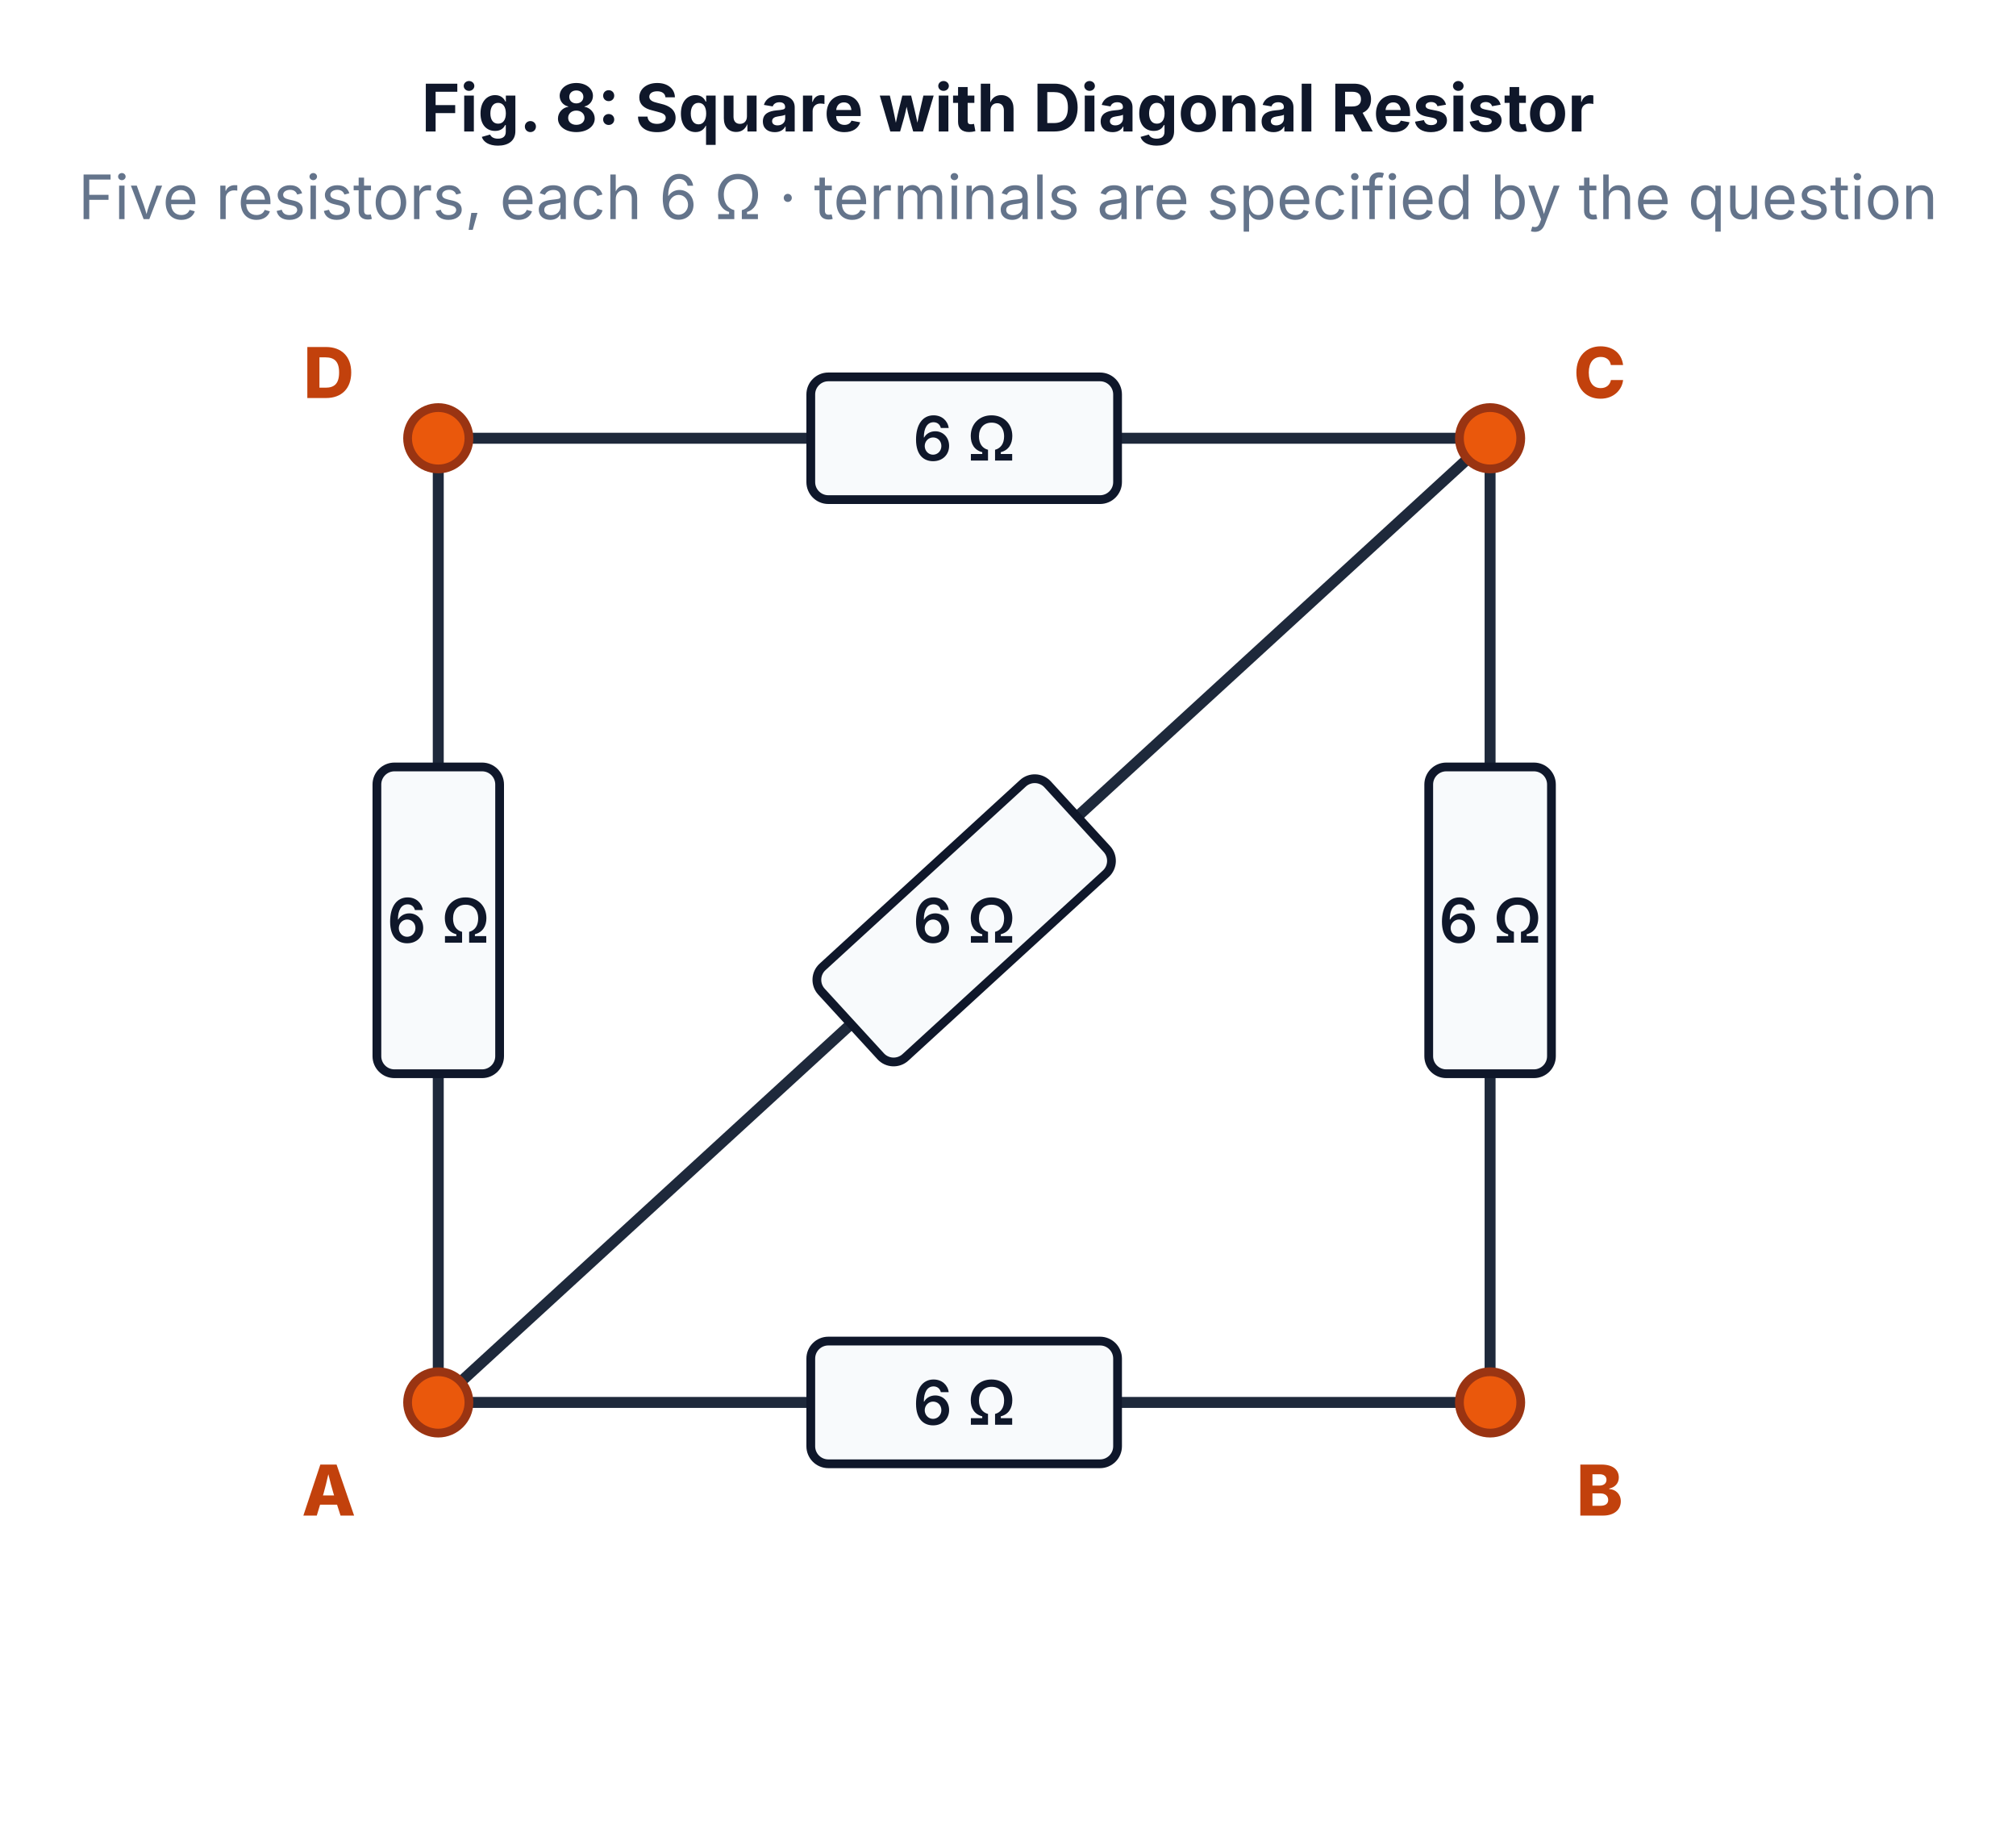
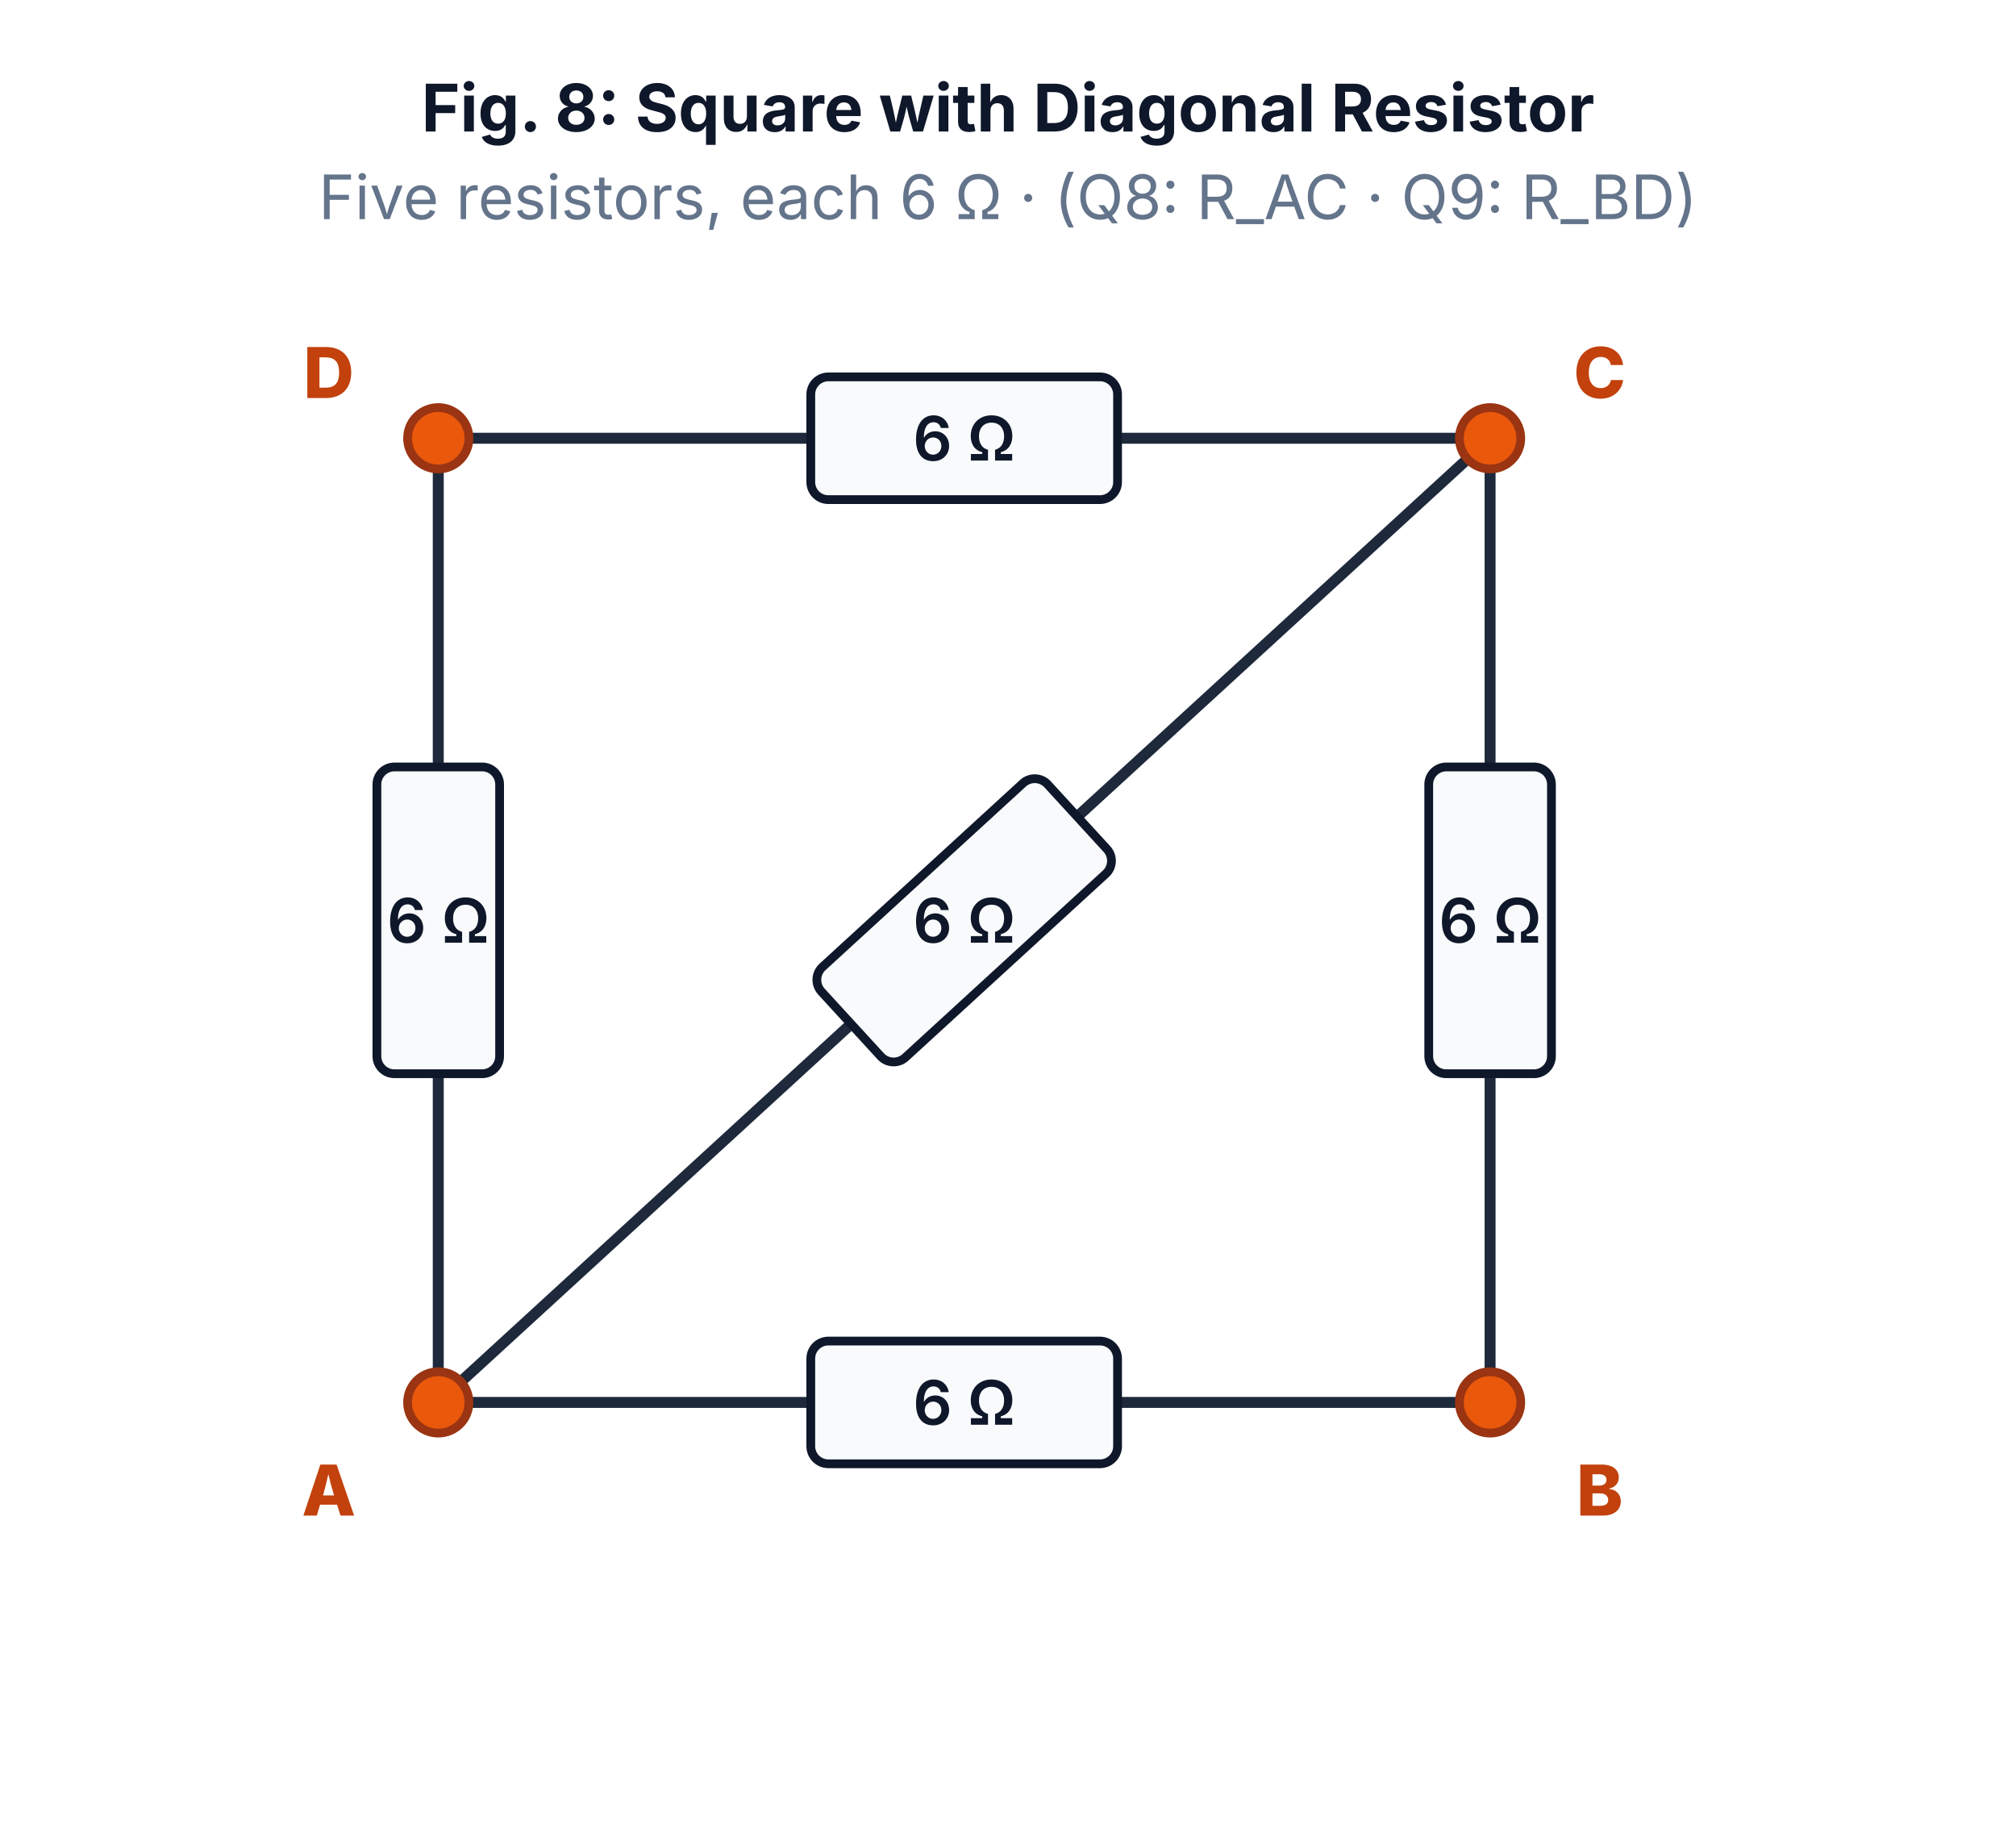
<svg xmlns="http://www.w3.org/2000/svg" viewBox="0 0 460 420" width="100%" height="100%" style="background:#ffffff; border:1.5px solid #cbd5e1; border-radius:10px;">
  <style>
    .wire { stroke: #1e293b; stroke-width: 2.5; stroke-linecap: round; stroke-linejoin: round; fill: none; }
    .dash-wire { stroke: #64748b; stroke-width: 2; stroke-dasharray: 5,4; fill: none; }
    .res-box { fill: #f8fafc; stroke: #0f172a; stroke-width: 2; rx: 4; }
    .res-lbl { font-family: system-ui, -apple-system, sans-serif; font-size: 14px; font-weight: 600; fill: #0f172a; text-anchor: middle; dominant-baseline: central; }
    .node-pt { fill: #1e293b; }
    .term-pt { fill: #ea580c; stroke: #9a3412; stroke-width: 2; }
    .term-lbl { font-family: system-ui, -apple-system, sans-serif; font-size: 16px; font-weight: 800; fill: #c2410c; text-anchor: middle; dominant-baseline: central; }
    .node-lbl { font-family: system-ui, -apple-system, sans-serif; font-size: 15px; font-weight: 700; fill: #1e293b; text-anchor: middle; dominant-baseline: central; }
    .diag-title { font-family: system-ui, -apple-system, sans-serif; font-size: 15px; font-weight: 700; fill: #0f172a; text-anchor: middle; }
    .diag-sub { font-family: system-ui, -apple-system, sans-serif; font-size: 14px; fill: #64748b; text-anchor: middle; }
  </style>
  <text x="230" y="30" class="diag-title">Fig. 8: Square with Diagonal Resistor</text>
-   <text x="230" y="50" class="diag-sub">Five resistors, each 6 Ω · terminals are specified by the question</text>
+   <text x="230" y="50" class="diag-sub">Five resistors, each 6 Ω · (Q8: R_AC · Q9: R_BD)</text>
  <line x1="100" y1="320" x2="340" y2="320" class="wire" />
  <rect x="185" y="306" width="70" height="28" class="res-box" />
  <text x="220" y="320" class="res-lbl">6 Ω</text>
  <line x1="340" y1="320" x2="340" y2="100" class="wire" />
  <rect x="326" y="175" width="28" height="70" class="res-box" />
  <text x="340" y="210" class="res-lbl">6 Ω</text>
  <line x1="100" y1="100" x2="340" y2="100" class="wire" />
  <rect x="185" y="86" width="70" height="28" class="res-box" />
  <text x="220" y="100" class="res-lbl">6 Ω</text>
  <line x1="100" y1="320" x2="100" y2="100" class="wire" />
  <rect x="86" y="175" width="28" height="70" class="res-box" />
  <text x="100" y="210" class="res-lbl">6 Ω</text>
  <line x1="100" y1="320" x2="340" y2="100" class="wire" />
  <rect x="185" y="196" width="70" height="28" class="res-box" transform="rotate(-42.5, 220, 210)" />
  <text x="220" y="210" class="res-lbl">6 Ω</text>
  <circle cx="100" cy="320" r="7" class="term-pt" />
  <text x="75" y="340" class="term-lbl">A</text>
  <circle cx="340" cy="320" r="7" class="term-pt" />
  <text x="365" y="340" class="term-lbl">B</text>
  <circle cx="340" cy="100" r="7" class="term-pt" />
  <text x="365" y="85" class="term-lbl">C</text>
  <circle cx="100" cy="100" r="7" class="term-pt" />
  <text x="75" y="85" class="term-lbl">D</text>
</svg>
